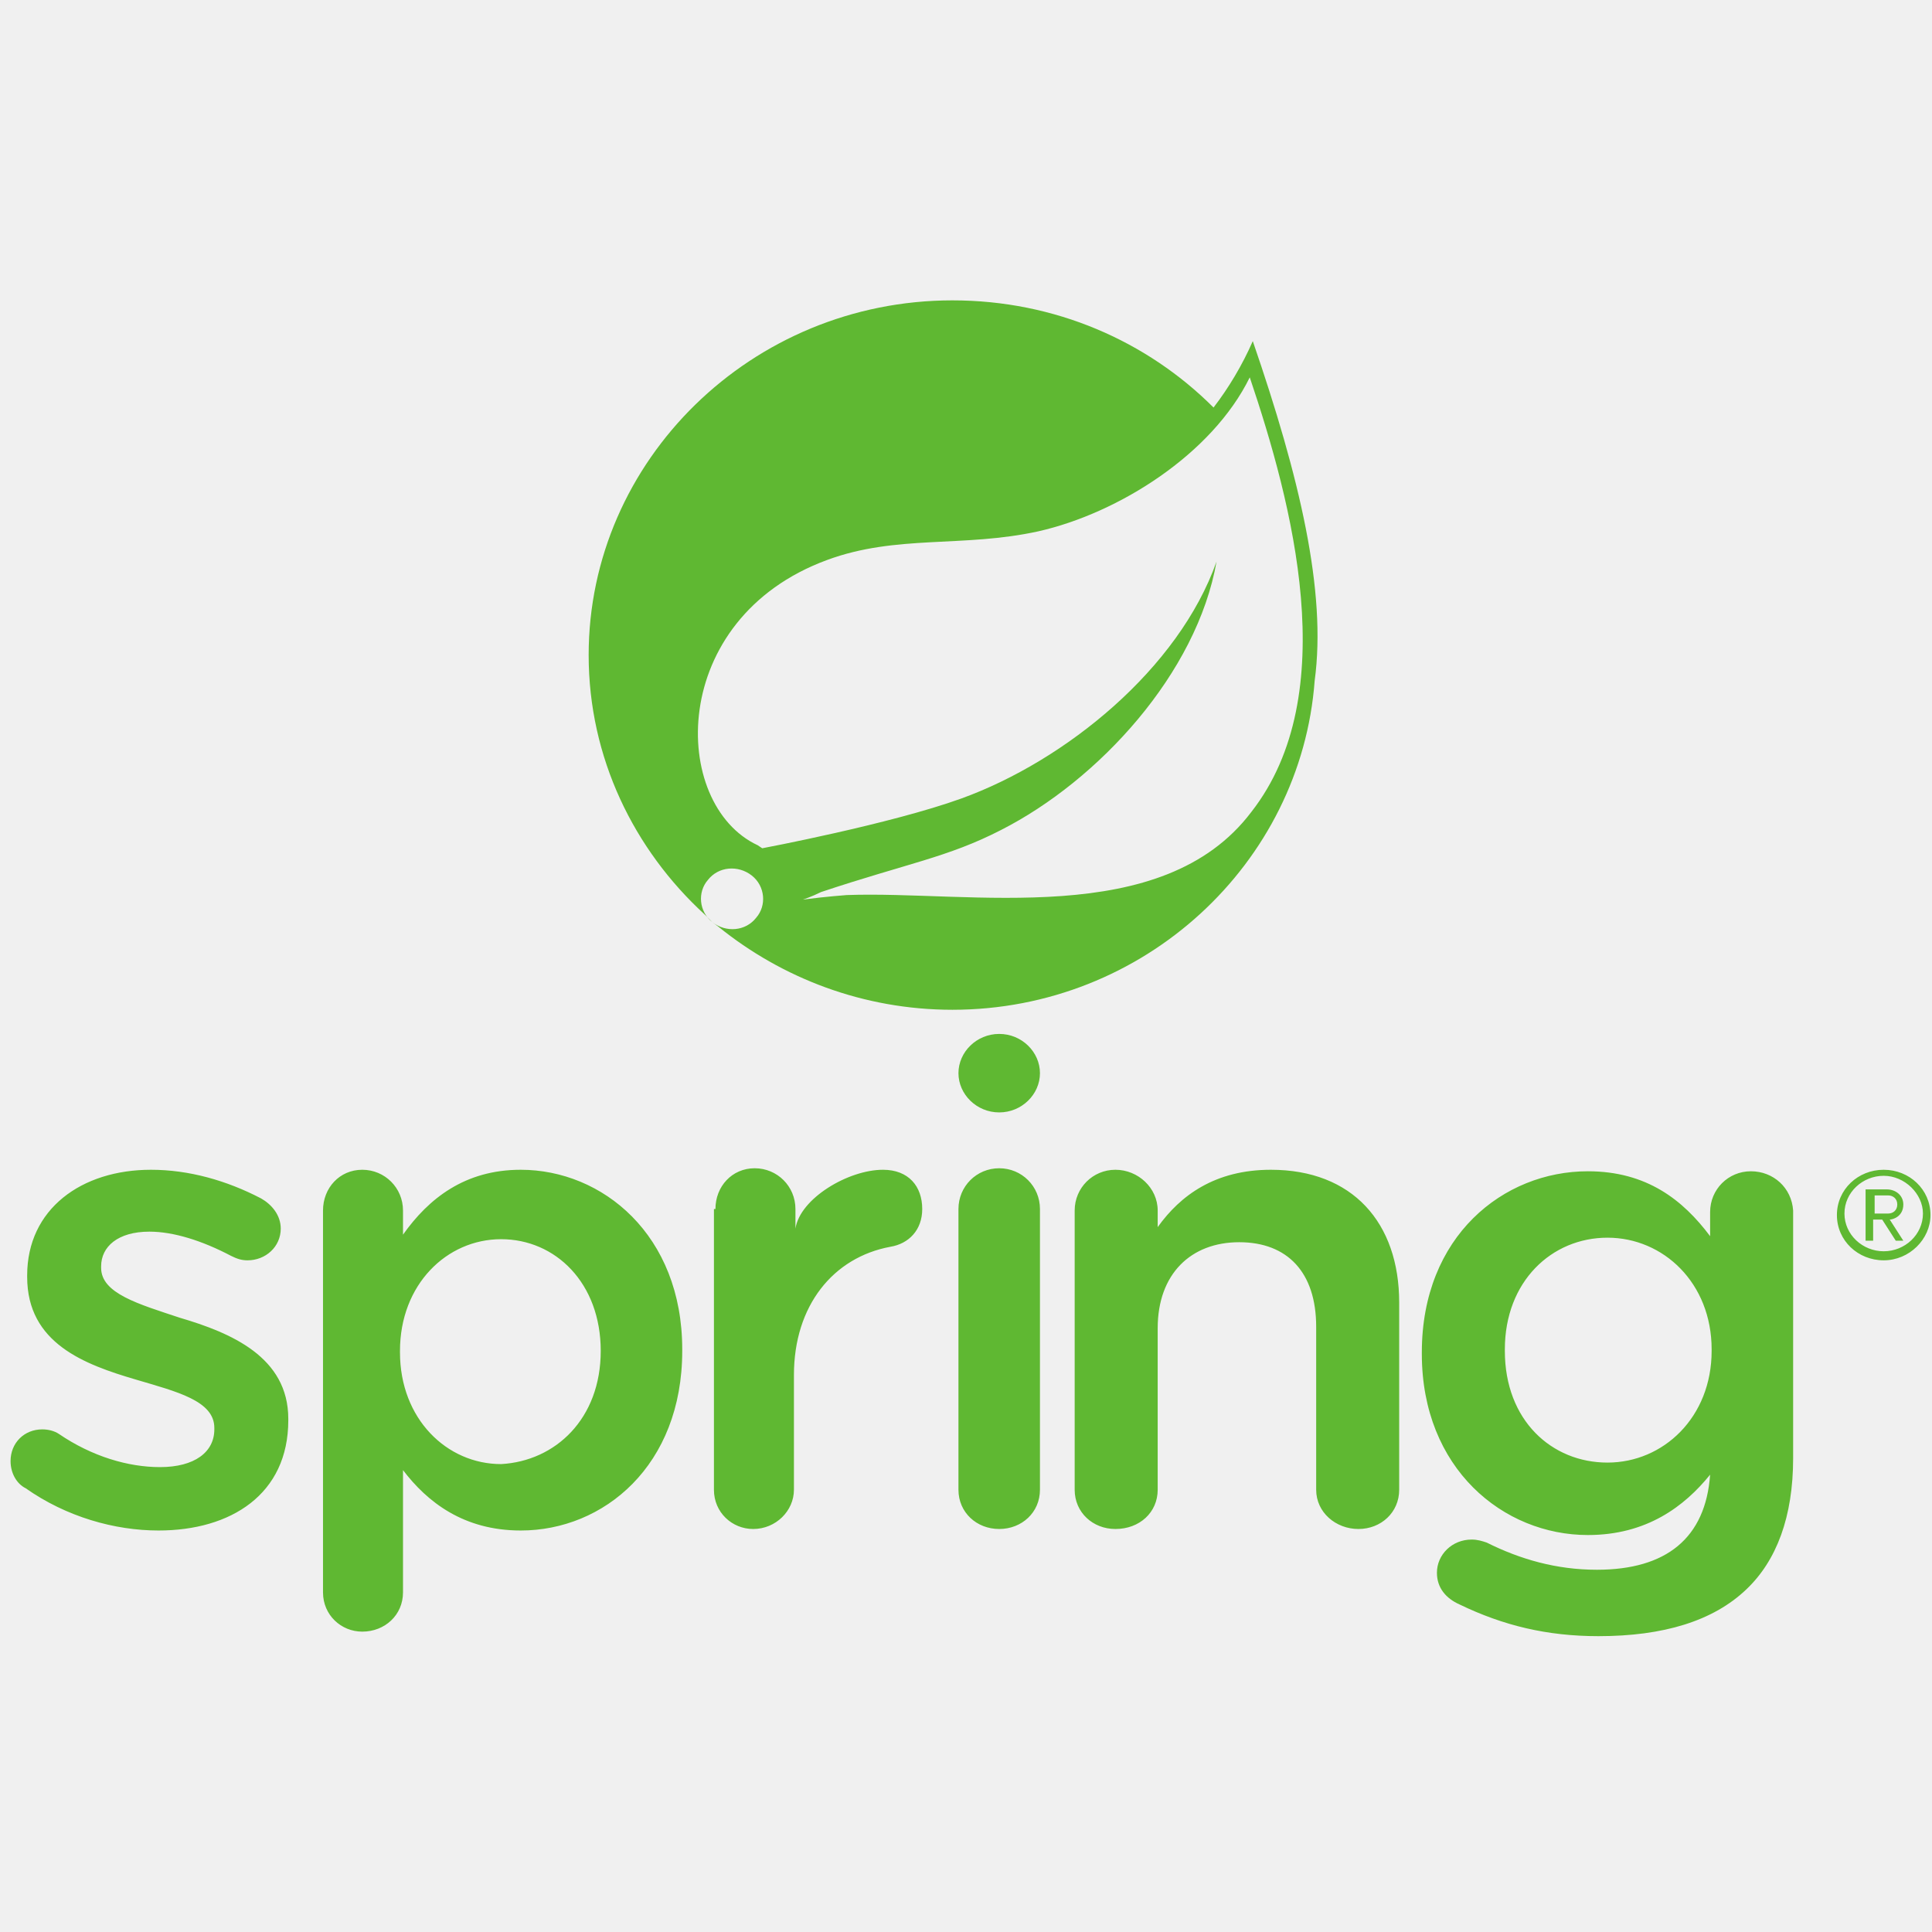
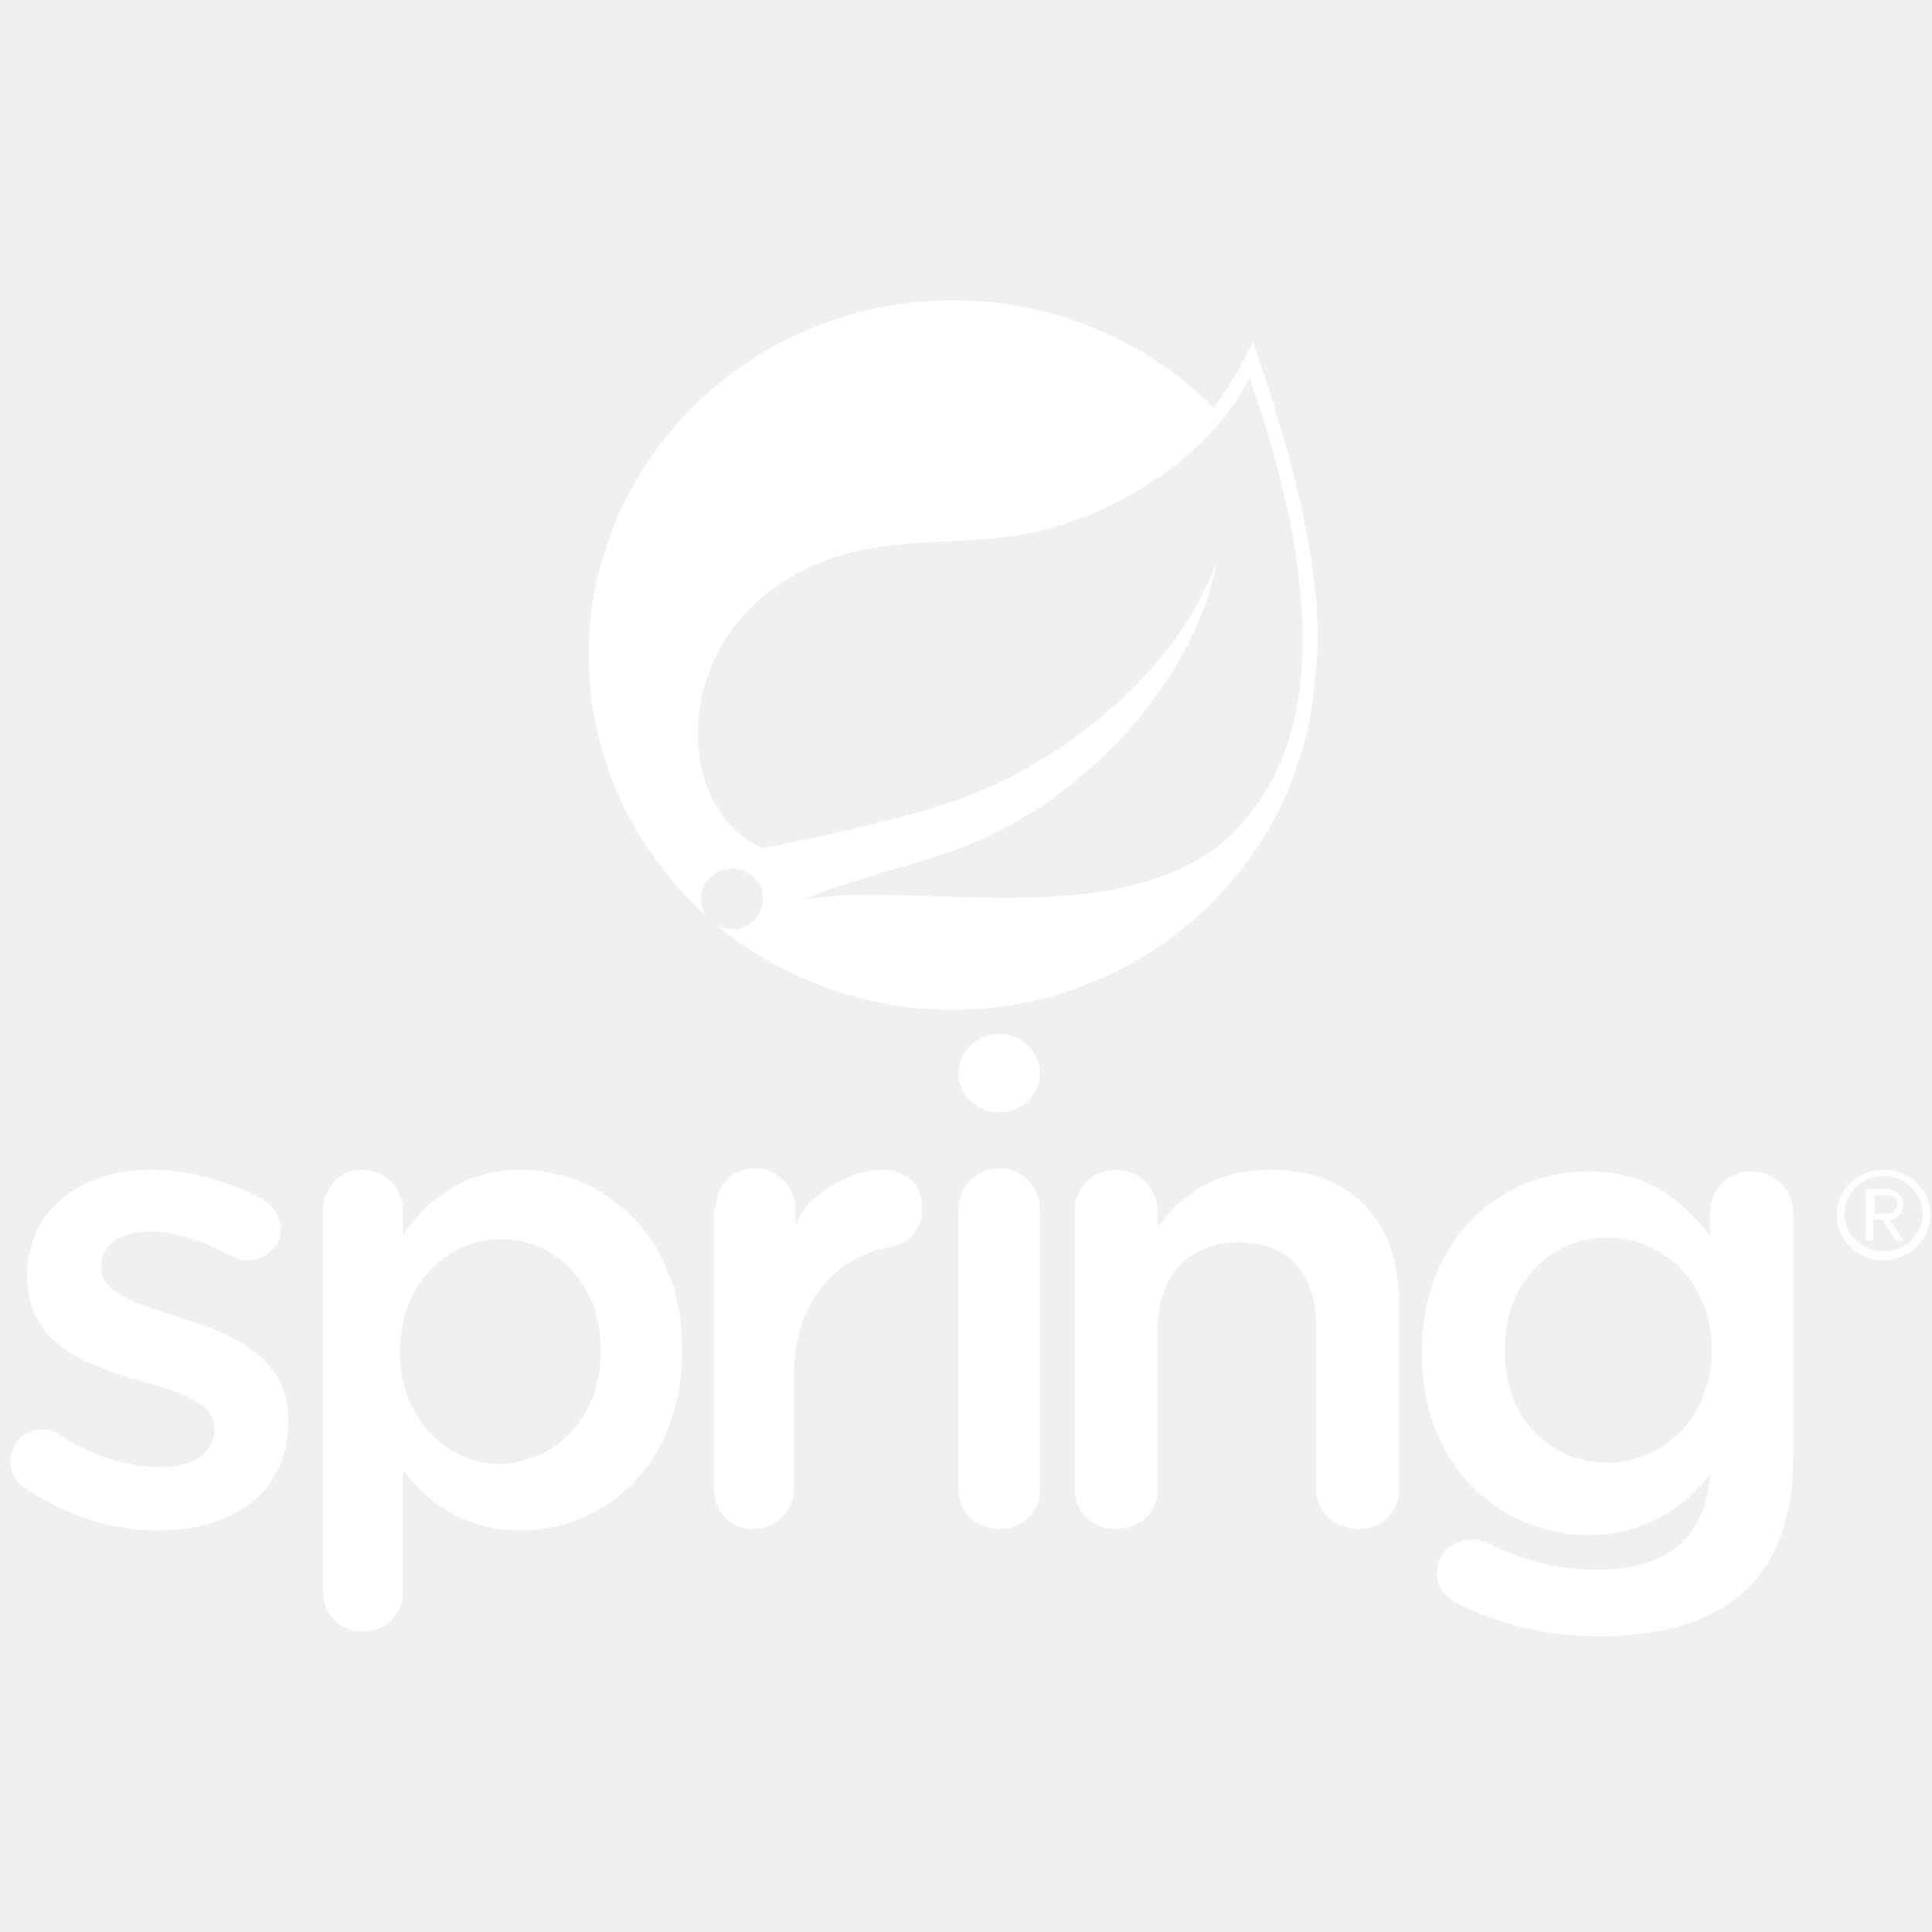
- <svg xmlns="http://www.w3.org/2000/svg" version="1.1" id="spring-original-wordmark-Layer_1" viewBox="0 0 128 128" xml:space="preserve">
-   <style />
-   <g id="spring-original-wordmark-surface1" fill="#5FB832">
-     <path d="M1.7 98.6c-.6-.3-1-1-1-1.8 0-1.2.9-2.1 2.1-2.1.4 0 .8.1 1.1.3 2.2 1.5 4.6 2.2 6.7 2.2 2.3 0 3.6-1 3.6-2.5v-.1c0-1.8-2.5-2.4-5.2-3.2-3.4-1-7.2-2.4-7.2-6.8v-.1c0-4.4 3.6-7 8.2-7 2.5 0 5 .7 7.3 1.9.7.4 1.3 1.1 1.3 2 0 1.2-1 2.1-2.2 2.1-.4 0-.7-.1-1.1-.3-1.9-1-3.8-1.6-5.4-1.6-2.1 0-3.2 1-3.2 2.3v.1c0 1.7 2.5 2.4 5.2 3.3 3.4 1 7.2 2.6 7.2 6.7v.1c0 4.9-3.8 7.3-8.6 7.3-2.9 0-6.1-.9-8.8-2.8M39.8 89.5c0-4.5-3-7.4-6.6-7.4s-6.7 3-6.7 7.4v.1c0 4.4 3.1 7.4 6.7 7.4 3.6-.2 6.6-3 6.6-7.5m-18.4-9.3c0-1.5 1.1-2.7 2.6-2.7s2.7 1.2 2.7 2.7v1.6c1.7-2.4 4.1-4.3 7.8-4.3 5.4 0 10.7 4.3 10.7 11.9v.1c0 7.6-5.2 11.9-10.7 11.9-3.8 0-6.2-1.9-7.8-4v8.1c0 1.5-1.2 2.6-2.7 2.6-1.4 0-2.6-1.1-2.6-2.6V80.2M47.4 80.1c0-1.5 1.1-2.7 2.6-2.7s2.7 1.2 2.7 2.7v1.3c.3-2 3.5-3.9 5.8-3.9 1.7 0 2.6 1.1 2.6 2.6 0 1.4-.9 2.3-2.1 2.5-3.8.7-6.4 3.9-6.4 8.5v7.6c0 1.4-1.2 2.6-2.7 2.6-1.4 0-2.6-1.1-2.6-2.6V80.1M63.5 80.1c0-1.5 1.2-2.7 2.7-2.7 1.5 0 2.7 1.2 2.7 2.7v18.6c0 1.5-1.2 2.6-2.7 2.6-1.5 0-2.7-1.1-2.7-2.6V80.1M71.2 80.2c0-1.5 1.2-2.7 2.7-2.7s2.8 1.2 2.8 2.7v1.1c1.5-2.1 3.8-3.8 7.5-3.8 5.4 0 8.5 3.5 8.5 8.8v12.4c0 1.5-1.2 2.6-2.7 2.6s-2.8-1.1-2.8-2.6V87.9c0-3.6-1.9-5.6-5.1-5.6-3.2 0-5.4 2.1-5.4 5.7v10.7c0 1.5-1.2 2.6-2.8 2.6-1.5 0-2.7-1.1-2.7-2.6V80.2M106.5 96.9c-3.7 0-6.8-2.8-6.8-7.4v-.1c0-4.5 3.1-7.4 6.8-7.4 3.7 0 6.9 3 6.9 7.4v.1c0 4.4-3.2 7.4-6.9 7.4m9.5-19.3c-1.5 0-2.7 1.2-2.7 2.7v1.6c-1.8-2.4-4.2-4.3-8.1-4.3-5.6 0-11 4.3-11 12v.1c0 7.6 5.4 12 11 12 3.9 0 6.4-1.9 8.1-4-.3 4.2-2.9 6.3-7.5 6.3-2.7 0-5.1-.7-7.3-1.8-.3-.1-.6-.2-1-.2-1.3 0-2.3 1-2.3 2.2 0 1 .6 1.7 1.5 2.1 2.9 1.4 5.8 2.1 9.2 2.1 4.3 0 7.6-1 9.8-3.1 2-1.9 3.1-4.8 3.1-8.7V80.2c-.1-1.5-1.3-2.6-2.8-2.6M68.9 71.1c0 1.4-1.2 2.6-2.7 2.6-1.5 0-2.7-1.2-2.7-2.6 0-1.4 1.2-2.6 2.7-2.6 1.5 0 2.7 1.2 2.7 2.6M82.9 53.8C77 61.6 64.3 59 56.1 59.3c0 0-1.4.1-2.9.3 0 0 .6-.2 1.2-.5 5.7-1.9 8.4-2.3 11.9-4.1 6.5-3.3 13-10.4 14.3-17.8-2.5 7.1-10 13.2-16.9 15.7-4.7 1.7-13.2 3.3-13.2 3.3l-.3-.2c-5.8-2.7-6-15 4.6-18.9 4.6-1.7 9-.8 14-1.9 5.3-1.2 11.5-5.1 14-10.2 2.8 8.3 6.2 21 .1 28.8zm.1-31.2c-.7 1.6-1.6 3.1-2.6 4.4-4.4-4.4-10.5-7.1-17.3-7.1C49.8 19.9 39 30.5 39 43.4c0 6.8 3 12.9 7.7 17.2l.5.5c-.9-.7-1-2-.3-2.8.7-.9 2-1 2.9-.3s1 2 .3 2.8c-.7.9-2 1-2.9.3l.4.3c4.2 3.4 9.6 5.5 15.5 5.5 12.7 0 23.1-9.7 24-21.8.8-5.9-1-13.5-4.1-22.5M125.1 79.2h-.9v1.2h.9c.3 0 .6-.2.6-.6 0-.4-.3-.6-.6-.6zm.5 3l-.9-1.4h-.6v1.4h-.5v-3.4h1.4c.6 0 1.1.4 1.1 1 0 .8-.7 1-.9 1l.9 1.4h-.5zm-.8-4.3c-1.4 0-2.6 1.1-2.6 2.5s1.2 2.5 2.6 2.5c1.4 0 2.6-1.1 2.6-2.5 0-1.3-1.2-2.5-2.6-2.5zm0 5.6c-1.7 0-3.1-1.3-3.1-3s1.4-3 3.1-3c1.7 0 3.1 1.3 3.1 3 0 1.6-1.4 3-3.1 3" />
-   </g>
+ <svg xmlns="http://www.w3.org/2000/svg" width="128" height="128" viewBox="0 0 128 128" fill="none">
+   <path d="M1.7 98.6C1.1 98.3 0.7 97.6 0.7 96.8C0.7 95.6 1.6 94.7 2.8 94.7C3.2 94.7 3.6 94.8 3.9 95C6.1 96.5 8.5 97.2 10.6 97.2C12.9 97.2 14.2 96.2 14.2 94.7V94.6C14.2 92.8 11.7 92.2 9 91.4C5.6 90.4 1.8 89 1.8 84.6V84.5C1.8 80.1 5.4 77.5 10 77.5C12.5 77.5 15 78.2 17.3 79.4C18 79.8 18.6 80.5 18.6 81.4C18.6 82.6 17.6 83.5 16.4 83.5C16 83.5 15.7 83.4 15.3 83.2C13.4 82.2 11.5 81.6 9.9 81.6C7.8 81.6 6.7 82.6 6.7 83.9V84C6.7 85.7 9.2 86.4 11.9 87.3C15.3 88.3 19.1 89.9 19.1 94V94.1C19.1 99 15.3 101.4 10.5 101.4C7.6 101.4 4.4 100.5 1.7 98.6ZM39.8 89.5C39.8 85 36.8 82.1 33.2 82.1C29.6 82.1 26.5 85.1 26.5 89.5V89.6C26.5 94 29.6 97 33.2 97C36.8 96.8 39.8 94 39.8 89.5ZM21.4 80.2C21.4 78.7 22.5 77.5 24 77.5C25.5 77.5 26.7 78.7 26.7 80.2V81.8C28.4 79.4 30.8 77.5 34.5 77.5C39.9 77.5 45.2 81.8 45.2 89.4V89.5C45.2 97.1 40 101.4 34.5 101.4C30.7 101.4 28.3 99.5 26.7 97.4V105.5C26.7 107 25.5 108.1 24 108.1C22.6 108.1 21.4 107 21.4 105.5V80.2ZM47.4 80.1C47.4 78.6 48.5 77.4 50 77.4C51.5 77.4 52.7 78.6 52.7 80.1V81.4C53 79.4 56.2 77.5 58.5 77.5C60.2 77.5 61.1 78.6 61.1 80.1C61.1 81.5 60.2 82.4 59 82.6C55.2 83.3 52.6 86.5 52.6 91.1V98.7C52.6 100.1 51.4 101.3 49.9 101.3C48.5 101.3 47.3 100.2 47.3 98.7V80.1M63.5 80.1C63.5 78.6 64.7 77.4 66.2 77.4C67.7 77.4 68.9 78.6 68.9 80.1V98.7C68.9 100.2 67.7 101.3 66.2 101.3C64.7 101.3 63.5 100.2 63.5 98.7V80.1ZM71.2 80.2C71.2 78.7 72.4 77.5 73.9 77.5C75.4 77.5 76.7 78.7 76.7 80.2V81.3C78.2 79.2 80.5 77.5 84.2 77.5C89.6 77.5 92.7 81 92.7 86.3V98.7C92.7 100.2 91.5 101.3 90 101.3C88.5 101.3 87.2 100.2 87.2 98.7V87.9C87.2 84.3 85.3 82.3 82.1 82.3C78.9 82.3 76.7 84.4 76.7 88V98.7C76.7 100.2 75.5 101.3 73.9 101.3C72.4 101.3 71.2 100.2 71.2 98.7V80.2ZM106.5 96.9C102.8 96.9 99.7 94.1 99.7 89.5V89.4C99.7 84.9 102.8 82 106.5 82C110.2 82 113.4 85 113.4 89.4V89.5C113.4 93.9 110.2 96.9 106.5 96.9ZM116 77.6C114.5 77.6 113.3 78.8 113.3 80.3V81.9C111.5 79.5 109.1 77.6 105.2 77.6C99.6 77.6 94.2 81.9 94.2 89.6V89.7C94.2 97.3 99.6 101.7 105.2 101.7C109.1 101.7 111.6 99.8 113.3 97.7C113 101.9 110.4 104 105.8 104C103.1 104 100.7 103.3 98.5 102.2C98.2 102.1 97.9 102 97.5 102C96.2 102 95.2 103 95.2 104.2C95.2 105.2 95.8 105.9 96.7 106.3C99.6 107.7 102.5 108.4 105.9 108.4C110.2 108.4 113.5 107.4 115.7 105.3C117.7 103.4 118.8 100.5 118.8 96.6V80.2C118.7 78.7 117.5 77.6 116 77.6ZM68.9 71.1C68.9 72.5 67.7 73.7 66.2 73.7C64.7 73.7 63.5 72.5 63.5 71.1C63.5 69.7 64.7 68.5 66.2 68.5C67.7 68.5 68.9 69.7 68.9 71.1ZM82.9 53.8C77 61.6 64.3 59 56.1 59.3C56.1 59.3 54.7 59.4 53.2 59.6C53.2 59.6 53.8 59.4 54.4 59.1C60.1 57.2 62.8 56.8 66.3 55C72.8 51.7 79.3 44.6 80.6 37.2C78.1 44.3 70.6 50.4 63.7 52.9C59 54.6 50.5 56.2 50.5 56.2L50.2 56C44.4 53.3 44.2 41 54.8 37.1C59.4 35.4 63.8 36.3 68.8 35.2C74.1 34 80.3 30.1 82.8 25C85.6 33.3 89 46 82.9 53.8ZM83 22.6C82.3 24.2 81.4 25.7 80.4 27C76 22.6 69.9 19.9 63.1 19.9C49.8 19.9 39 30.5 39 43.4C39 50.2 42 56.3 46.7 60.6L47.2 61.1C46.3 60.4 46.2 59.1 46.9 58.3C47.6 57.4 48.9 57.3 49.8 58C50.7 58.7 50.8 60 50.1 60.8C49.4 61.7 48.1 61.8 47.2 61.1L47.6 61.4C51.8 64.8 57.2 66.9 63.1 66.9C75.8 66.9 86.2 57.2 87.1 45.1C87.9 39.2 86.1 31.6 83 22.6ZM125.1 79.2H124.2V80.4H125.1C125.4 80.4 125.7 80.2 125.7 79.8C125.7 79.4 125.4 79.2 125.1 79.2ZM125.6 82.2L124.7 80.8H124.1V82.2H123.6V78.8H125C125.6 78.8 126.1 79.2 126.1 79.8C126.1 80.6 125.4 80.8 125.2 80.8L126.1 82.2H125.6ZM124.8 77.9C123.4 77.9 122.2 79 122.2 80.4C122.2 81.8 123.4 82.9 124.8 82.9C126.2 82.9 127.4 81.8 127.4 80.4C127.4 79.1 126.2 77.9 124.8 77.9ZM124.8 83.5C123.1 83.5 121.7 82.2 121.7 80.5C121.7 78.8 123.1 77.5 124.8 77.5C126.5 77.5 127.9 78.8 127.9 80.5C127.9 82.1 126.5 83.5 124.8 83.5Z" fill="white" />
</svg>
